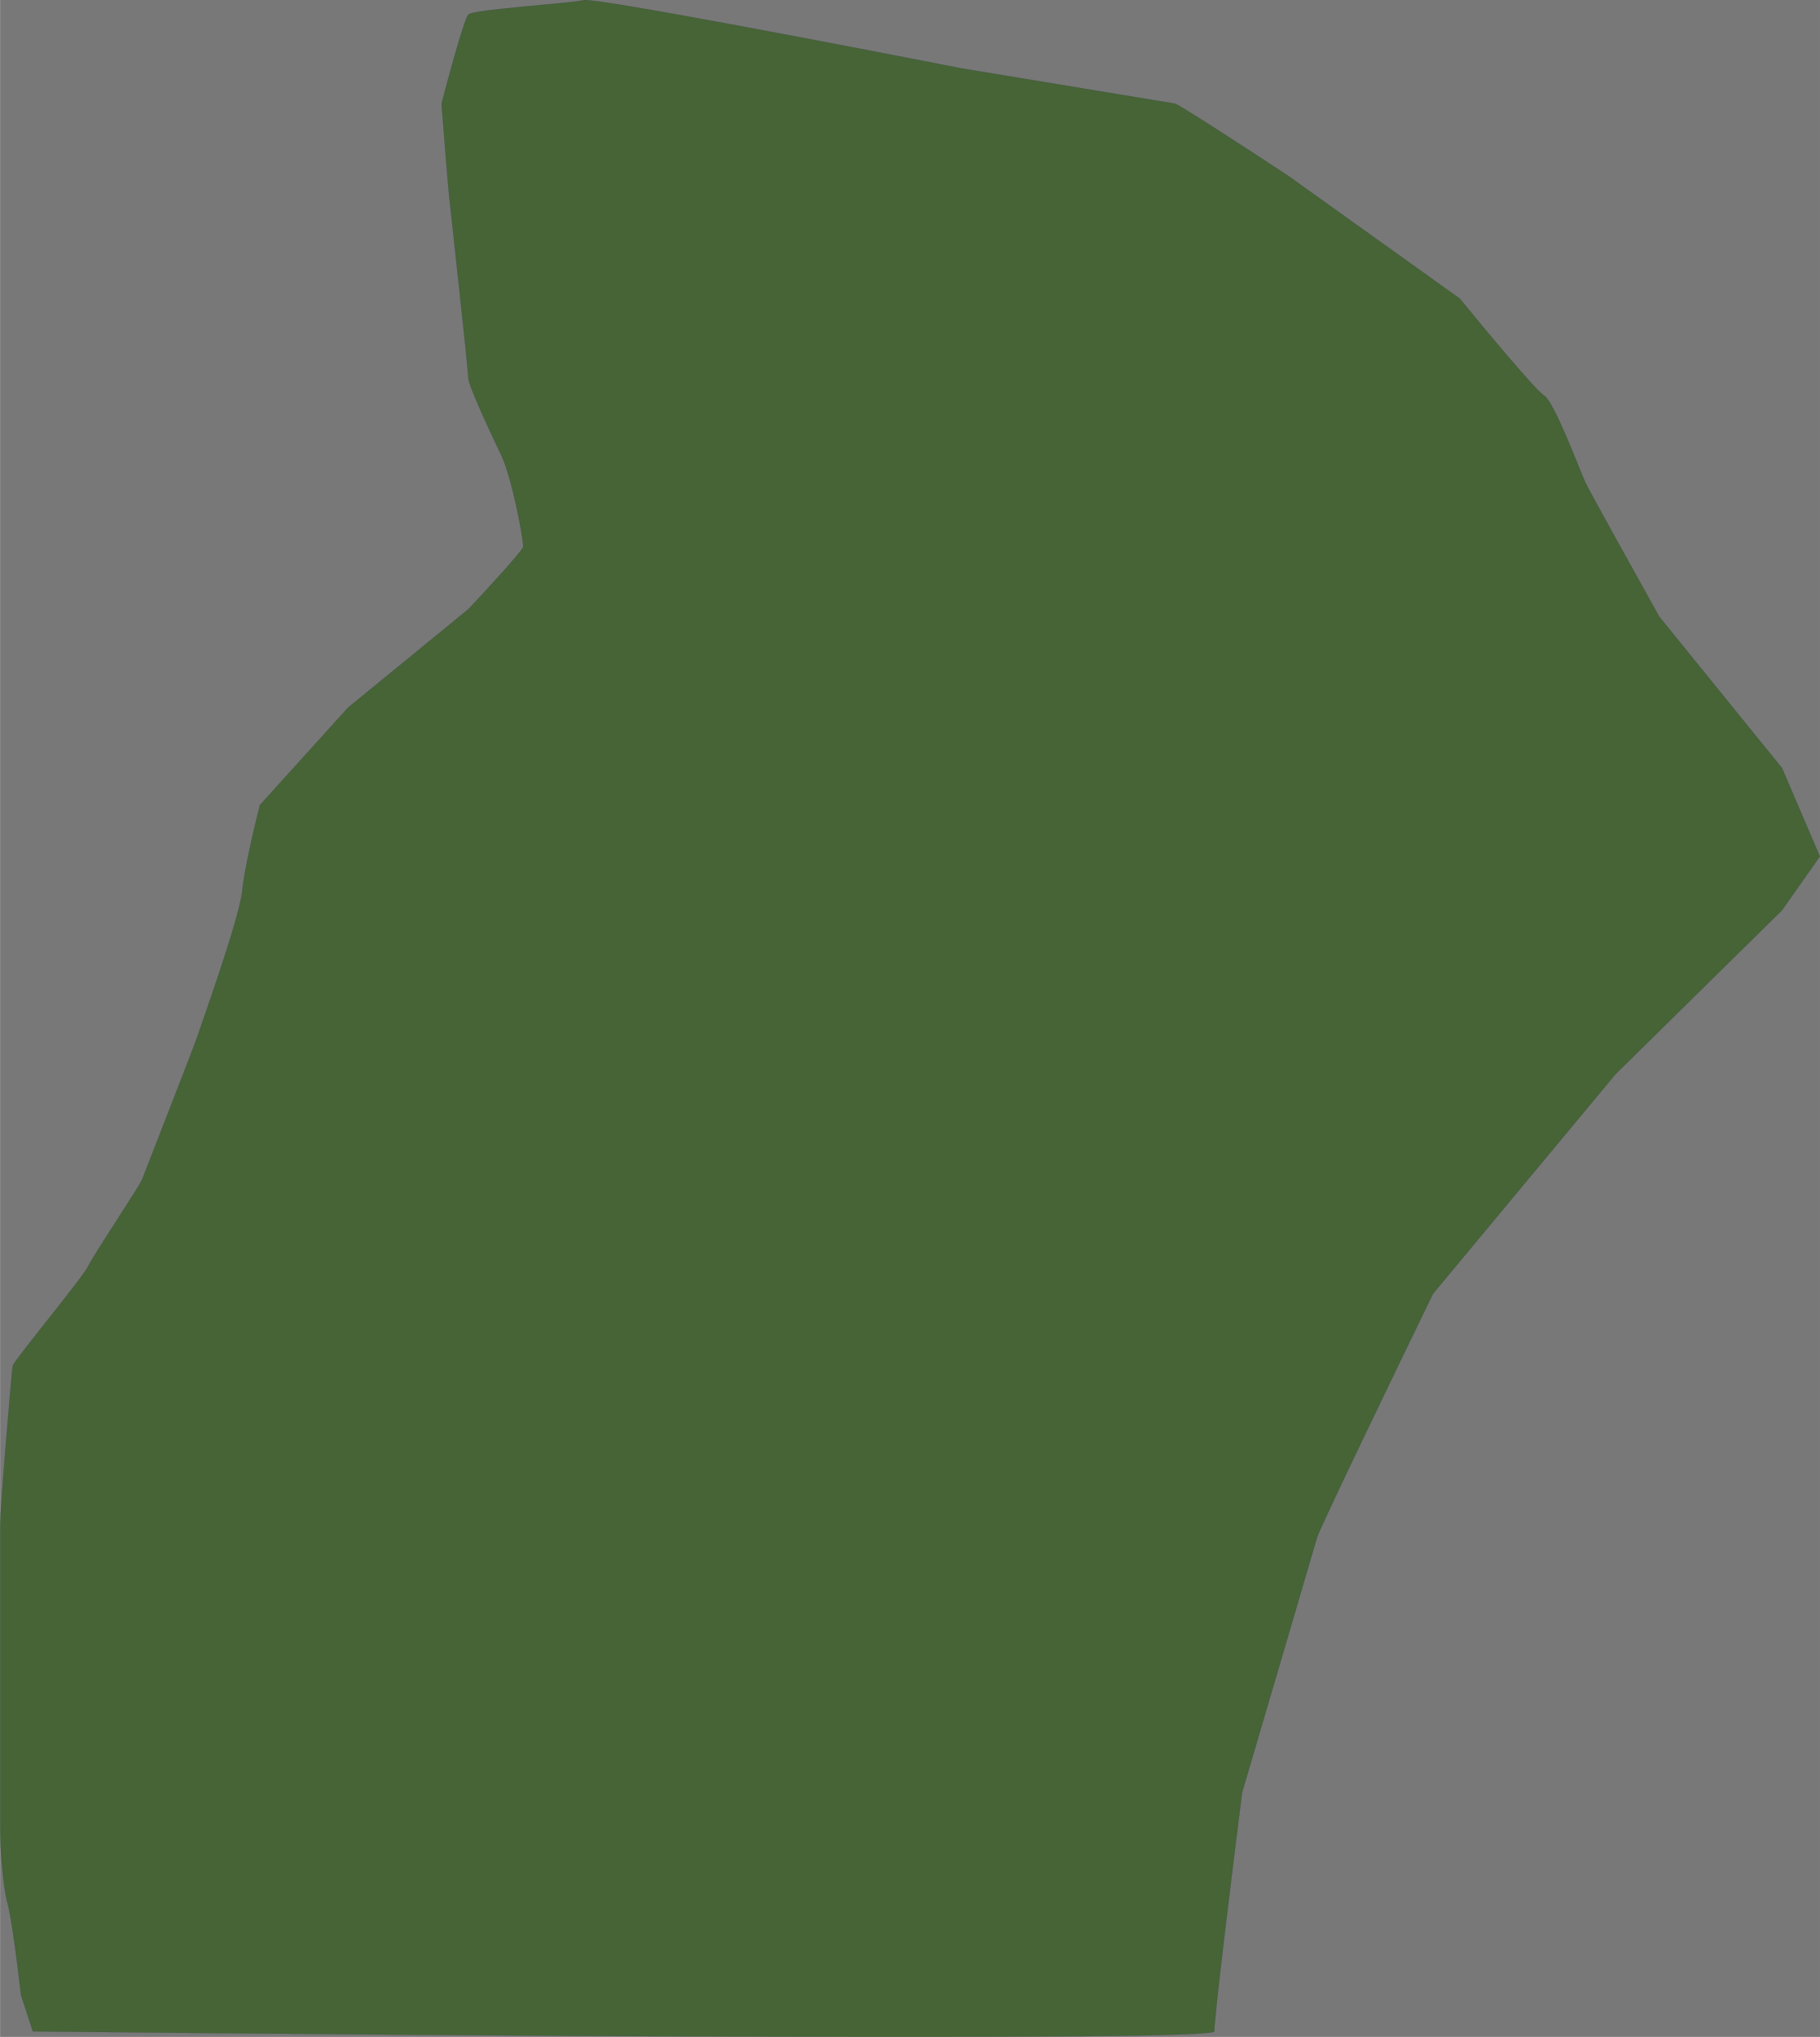
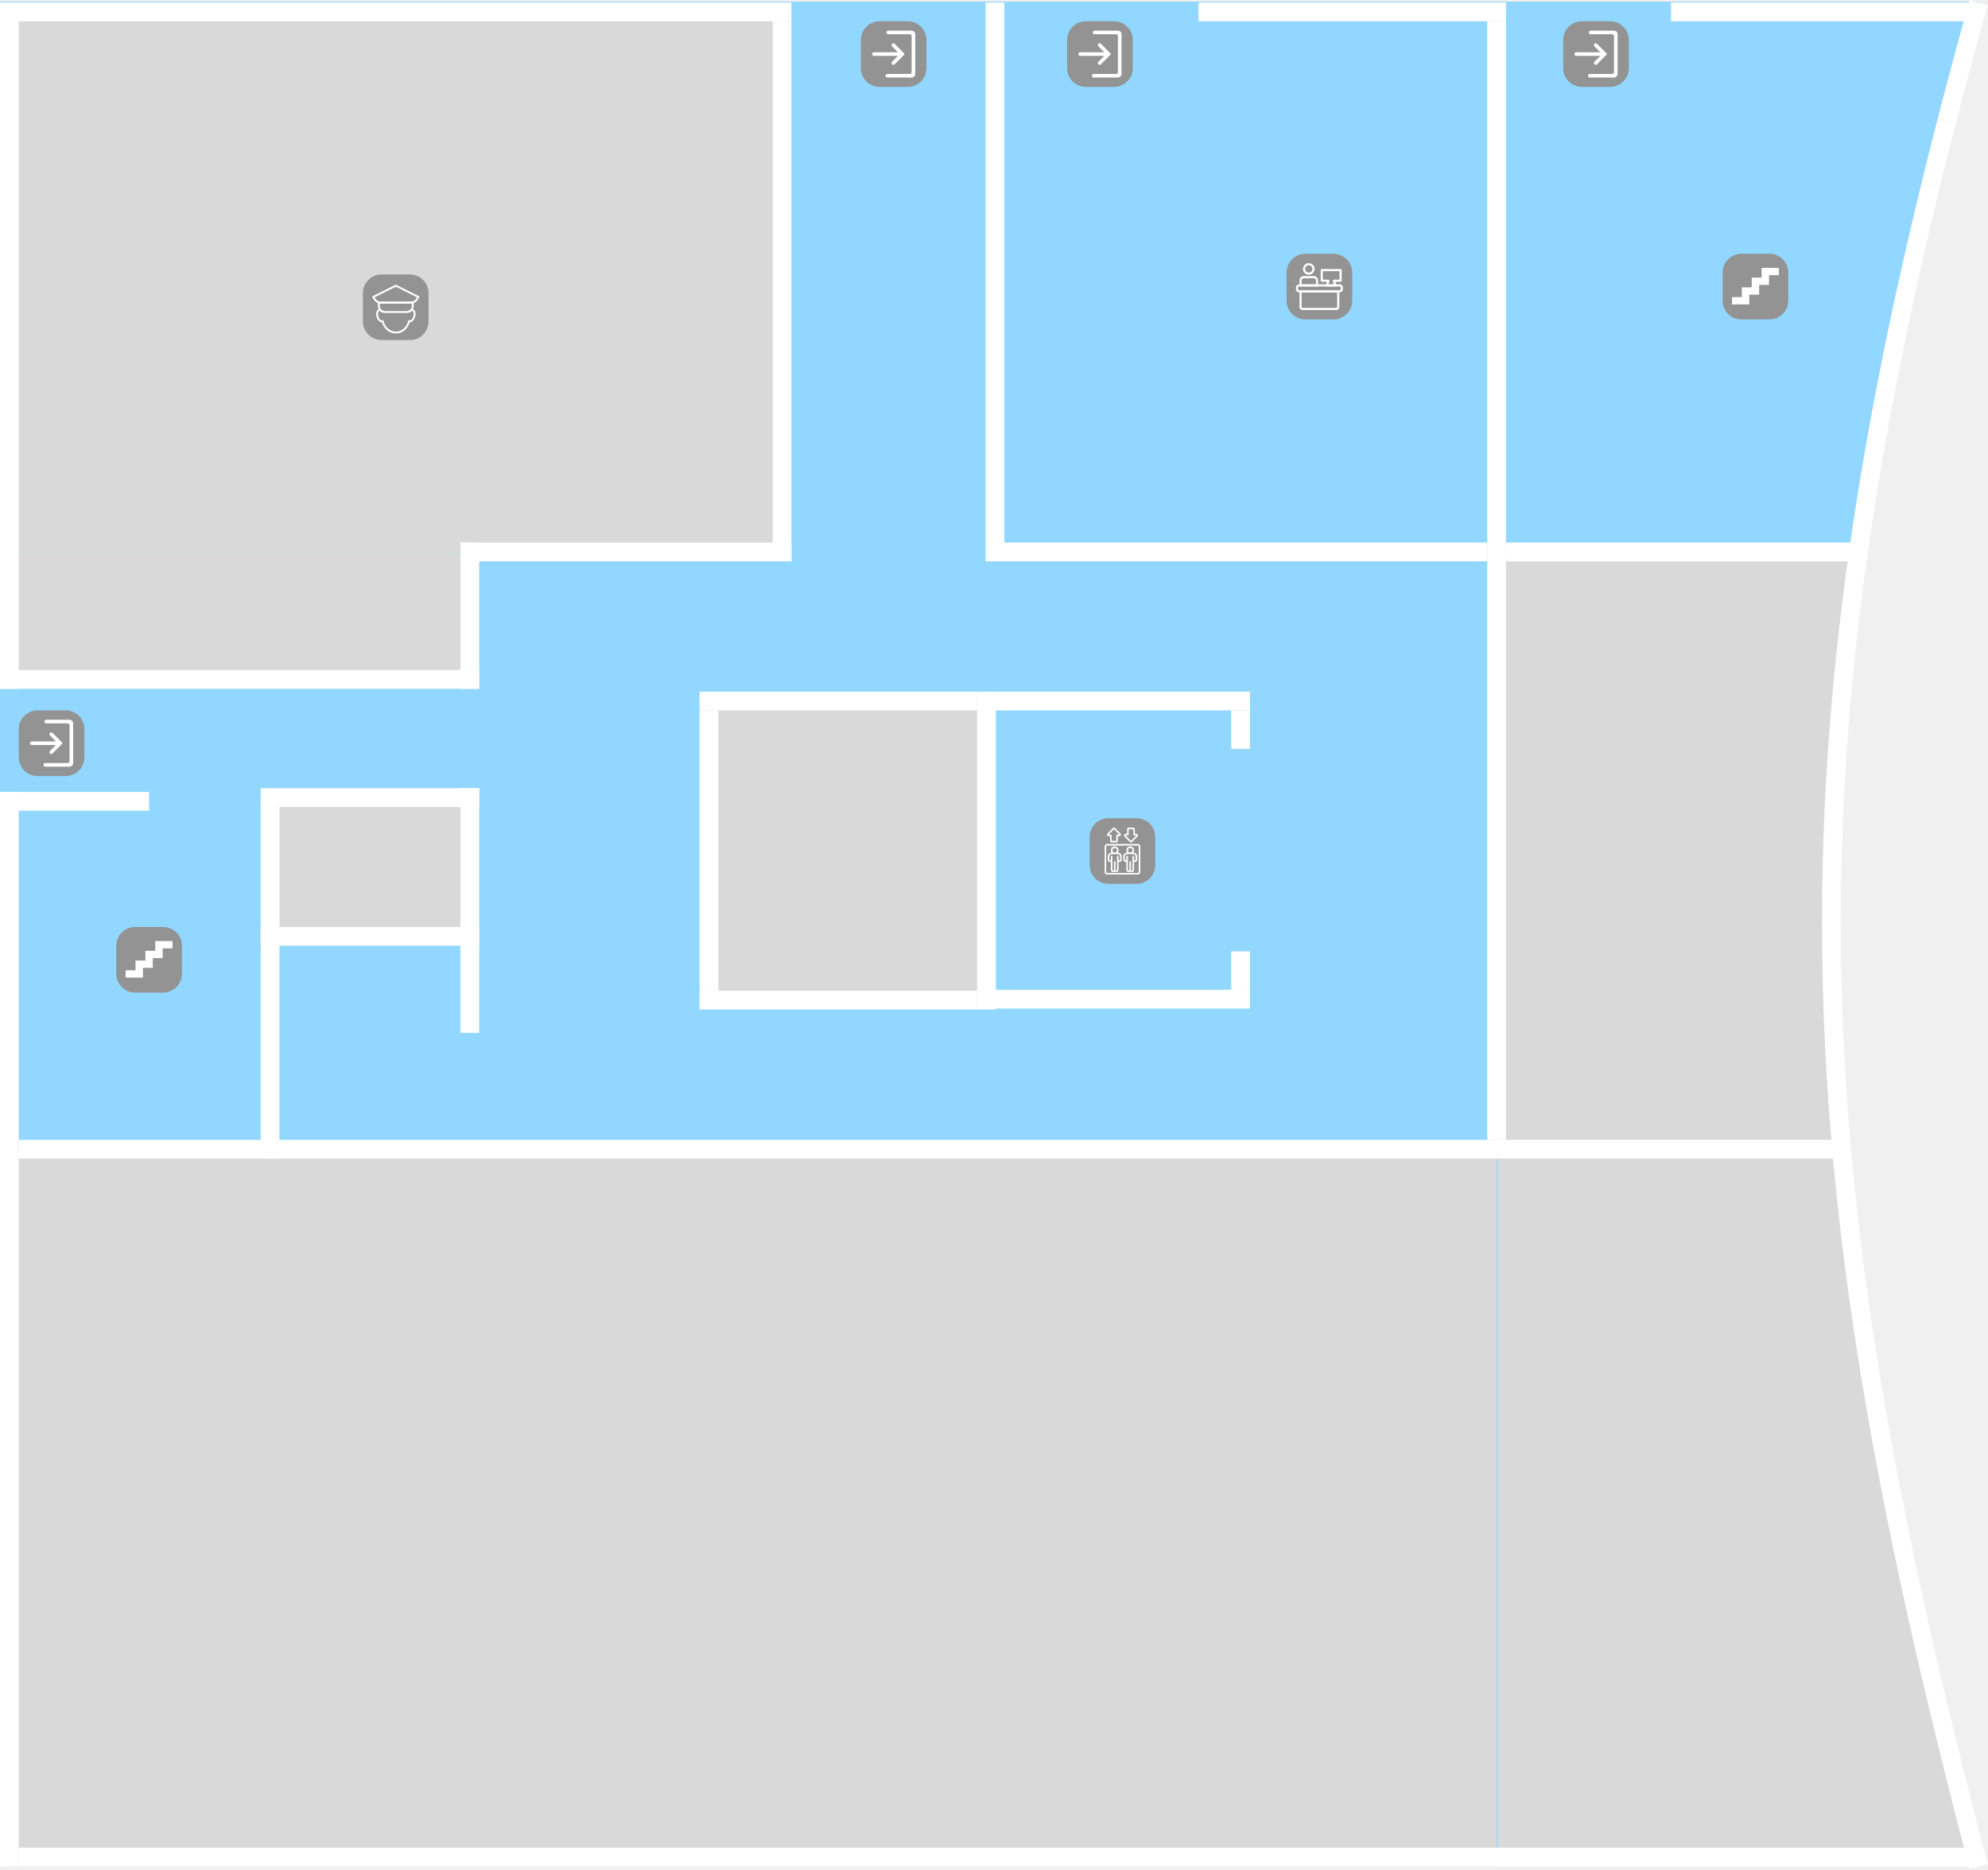
- <svg xmlns="http://www.w3.org/2000/svg" width="17122" height="19161" viewBox="0 0 17122 19161" fill="none">
-   <path d="M11424.5 19108C11430.9 19202.8 4016.83 19147.5 309 19108L198 18768C171.667 18535.9 109.5 18038.3 71.5 17905.5C24 17739.5 0.5 17336 0.5 17201.5V15508V14369C0.5 14187 111 12897.5 119 12850C127 12802.5 783.5 12011.5 831 11908.5C878.5 11805.5 1313.5 11157 1337.5 11093.5C1361.5 11030 1820 9859.53 1851.5 9764.53C1883 9669.53 2255 8633.03 2279 8380.03C2298.2 8177.63 2397.67 7757.7 2445 7573.03L3275.5 6655.03L4407 5729.53C4575.83 5550.2 4915.1 5182.03 4921.5 5144.03C4929.5 5096.53 4818.5 4495.53 4715.5 4281.53C4612.5 4067.53 4407 3625.03 4407 3561.53C4407 3498.03 4241 1987.53 4225 1837.03C4212.2 1716.63 4172.33 1211.87 4154 974.533C4222.5 710.867 4369 174.033 4407 136.033C4454.5 88.533 5364.5 33.033 5491 1.533C5592.2 -23.667 7901.17 418.367 9043 642.533C9697.17 750.533 11015 968.133 11053 974.533C11091 980.933 11780.8 1430.87 12121 1655.03L13735 2810.03C13967 3094.87 14450 3675.63 14526 3720.03C14621 3775.53 14866 4432.03 14913.5 4535.03C14951.5 4617.43 15393.7 5413.03 15610 5800.53L16765 7225.03L17121 8055.53L16765 8562.03L15198.5 10104.5L13481.5 12169.5C13128.2 12897.4 12415.2 14375.2 12390 14464C12364.8 14552.8 11909.8 16099 11685.5 16861C11595.8 17570.5 11418.1 19013.2 11424.5 19108Z" fill="#8DC86D" stroke="#4C648F" />
-   <rect x="1" width="17121" height="19160" fill="black" fill-opacity="0.5" />
+ <svg xmlns="http://www.w3.org/2000/svg" width="2120" height="1994" viewBox="0 0 2120 1994" fill="none">
+   <path d="M2109.4 1.687C2001.68 390.861 1951.72 696.248 1953.67 1000.16C1955.63 1304.07 2009.49 1606.47 2109.35 1989.69H0V1.687H2109.4Z" fill="#92D7FF" />
+   <path d="M1982.74 588.687C1962.23 731.516 1952.68 866.712 1953.55 1001.61C1955.51 1302.62 2009.37 1602.14 2109.23 1981.69H1597V588.687H1982.74Z" fill="#D9D9D9" />
+   <rect x="288" y="850.687" width="213" height="148" fill="#D9D9D9" />
+   <rect x="756" y="747.687" width="295" height="318" fill="#D9D9D9" />
+   <rect x="10" y="12.687" width="824" height="577" fill="#D9D9D9" />
+   <rect x="10" y="589.687" width="491" height="135" fill="#D9D9D9" />
+   <rect x="10" y="1225.69" width="1586" height="765" fill="#D9D9D9" />
+   <path d="M2110 2.687C1892.85 781.109 1908.65 1224.18 2109.95 1990.69" stroke="white" stroke-width="20" />
+   <rect y="2.687" width="844" height="20" fill="white" />
+   <rect x="1278" y="2.687" width="328" height="20" fill="white" />
+   <rect x="1782" y="2.687" width="328" height="20" fill="white" />
+   <rect x="1071" y="578.687" width="515" height="20" fill="white" />
+   <rect x="746" y="737.687" width="296" height="20" fill="white" />
+   <rect x="1061" y="737.687" width="272" height="20" fill="white" />
+   <rect x="746" y="1056.69" width="296" height="20" fill="white" />
+   <rect x="1061" y="1055.69" width="272" height="20" fill="white" />
+   <rect y="714.687" width="511" height="20" fill="white" />
+   <rect x="278" y="840.687" width="233" height="20" fill="white" />
+   <rect y="844.687" width="159" height="20" fill="white" />
+   <rect x="278" y="988.687" width="233" height="20" fill="white" />
+   <rect x="491" y="578.687" width="353" height="20" fill="white" />
+   <rect x="1606" y="578.687" width="376" height="20" fill="white" />
+   <rect x="20" y="1215.69" width="1942" height="20" fill="white" />
+   <rect x="20" y="1970.69" width="2089" height="20" fill="white" />
+   <rect x="1606" y="22.687" width="576" height="20" transform="rotate(90 1606 22.687)" fill="white" />
+   <rect x="1606" y="598.687" width="617" height="20" transform="rotate(90 1606 598.687)" fill="white" />
+   <rect x="844" y="22.687" width="576" height="20" transform="rotate(90 844 22.687)" fill="white" />
+   <rect x="511" y="840.687" width="261" height="20" transform="rotate(90 511 840.687)" fill="white" />
+   <rect x="298" y="850.687" width="385" height="20" transform="rotate(90 298 850.687)" fill="white" />
+   <rect x="511" y="578.687" width="156" height="20" transform="rotate(90 511 578.687)" fill="white" />
+   <rect x="1071" y="2.687" width="596" height="20" transform="rotate(90 1071 2.68701)" fill="white" />
+   <rect x="1333" y="757.687" width="41" height="20" transform="rotate(90 1333 757.687)" fill="white" />
+   <rect x="1333" y="1014.69" width="41" height="20" transform="rotate(90 1333 1014.69)" fill="white" />
+   <rect x="1062" y="737.687" width="339" height="20" transform="rotate(90 1062 737.687)" fill="white" />
+   <rect x="766" y="757.687" width="299" height="20" transform="rotate(90 766 757.687)" fill="white" />
+   <rect x="20" y="844.687" width="1146" height="20" transform="rotate(90 20 844.687)" fill="white" />
+   <rect x="20" y="4.687" width="730" height="20" transform="rotate(90 20 4.68701)" fill="white" />
+   <rect x="1667" y="22.687" width="70" height="70" rx="20" fill="#939393" />
+   <path d="M1700.29 65.914C1699.94 66.277 1699.75 66.762 1699.75 67.267C1699.76 67.771 1699.96 68.253 1700.31 68.61C1700.67 68.966 1701.15 69.168 1701.65 69.173C1702.15 69.177 1702.64 68.984 1703 68.633L1713.22 58.337C1713.31 58.248 1713.38 58.142 1713.43 58.025C1713.48 57.908 1713.51 57.783 1713.51 57.656C1713.51 57.53 1713.48 57.404 1713.43 57.288C1713.38 57.171 1713.31 57.065 1713.22 56.975L1703 46.683C1702.64 46.333 1702.15 46.139 1701.65 46.143C1701.15 46.148 1700.67 46.35 1700.31 46.707C1699.96 47.063 1699.76 47.545 1699.75 48.05C1699.75 48.554 1699.94 49.04 1700.29 49.402L1706.6 55.764H1680.92C1680.41 55.764 1679.92 55.967 1679.56 56.327C1679.2 56.688 1679 57.177 1679 57.687C1679 58.197 1679.2 58.686 1679.56 59.047C1679.92 59.407 1680.41 59.61 1680.92 59.61H1706.6L1700.29 65.914ZM1721.17 32.687H1696.25C1695.74 32.687 1695.25 32.89 1694.89 33.25C1694.54 33.611 1694.33 34.1 1694.33 34.61C1694.33 35.12 1694.54 35.609 1694.89 35.97C1695.25 36.331 1695.74 36.533 1696.25 36.533H1719.25C1719.76 36.533 1720.25 36.736 1720.61 37.096C1720.96 37.457 1721.17 37.946 1721.17 38.456V76.918C1721.17 77.428 1720.96 77.917 1720.61 78.278C1720.25 78.638 1719.76 78.841 1719.25 78.841H1695.29C1694.78 78.841 1694.3 79.043 1693.94 79.404C1693.58 79.765 1693.38 80.254 1693.38 80.764C1693.38 81.274 1693.58 81.763 1693.94 82.124C1694.3 82.484 1694.78 82.687 1695.29 82.687H1721.17C1722.18 82.687 1723.16 82.282 1723.88 81.561C1724.6 80.839 1725 79.861 1725 78.841V36.533C1725 35.513 1724.6 34.535 1723.88 33.813C1723.16 33.092 1722.18 32.687 1721.17 32.687Z" fill="white" />
+   <rect x="1162" y="872.687" width="70" height="70" rx="20" fill="#939393" />
+   <path d="M1178 902.687V930.187C1178 931.568 1179.11 932.687 1180.48 932.687H1213.52C1214.89 932.687 1216 931.568 1216 930.187V902.687C1216 901.306 1214.89 900.187 1213.52 900.187H1180.48C1179.11 900.187 1178 901.306 1178 902.687ZM1214.35 902.687V930.187C1214.35 930.647 1213.98 931.02 1213.52 931.02H1180.48C1180.02 931.02 1179.65 930.647 1179.65 930.187V902.687C1179.65 902.227 1180.02 901.854 1180.48 901.854H1213.52C1213.98 901.854 1214.35 902.227 1214.35 902.687Z" fill="white" />
+   <path d="M1189.08 883.175C1188.44 882.524 1187.39 882.524 1186.75 883.175L1180.96 889.008C1180.49 889.485 1180.35 890.201 1180.61 890.824C1180.86 891.446 1181.46 891.853 1182.13 891.853H1183.78V896.853C1183.78 897.774 1184.52 898.52 1185.43 898.52H1190.39C1191.3 898.52 1192.04 897.774 1192.04 896.853V891.853H1193.7C1194.36 891.853 1194.97 891.447 1195.22 890.824C1195.48 890.202 1195.34 889.485 1194.86 889.008L1189.08 883.175ZM1193.7 890.187H1191.22C1190.76 890.187 1190.39 890.56 1190.39 891.02V896.853H1185.43V891.02C1185.43 890.56 1185.06 890.187 1184.61 890.187H1182.13L1187.91 884.353L1193.7 890.187H1193.7Z" fill="white" />
+   <path d="M1208.57 882.687H1203.61C1202.7 882.687 1201.96 883.433 1201.96 884.354V889.354H1200.3C1199.64 889.354 1199.03 889.76 1198.78 890.383C1198.52 891.005 1198.66 891.722 1199.14 892.199L1204.92 898.032C1205.56 898.683 1206.61 898.683 1207.26 898.032L1213.04 892.199C1213.51 891.722 1213.65 891.005 1213.4 890.383C1213.14 889.76 1212.54 889.354 1211.87 889.354H1210.22V884.354C1210.22 883.433 1209.48 882.687 1208.57 882.687ZM1211.87 891.02L1206.09 896.854L1200.3 891.02H1202.78C1203.24 891.02 1203.61 890.647 1203.61 890.187V884.354H1208.57V890.187C1208.57 890.647 1208.94 891.02 1209.39 891.02H1211.87Z" fill="white" />
+   <path d="M1183.78 919.354C1184.06 919.351 1184.34 919.299 1184.61 919.2V927.687C1184.62 929.065 1185.72 930.18 1187.09 930.187C1187.7 930.184 1188.29 929.952 1188.74 929.535C1189.19 929.955 1189.78 930.188 1190.39 930.187C1191.76 930.187 1192.87 929.068 1192.87 927.687V919.2C1193.13 919.299 1193.41 919.351 1193.7 919.354C1195.06 919.354 1196.17 918.234 1196.17 916.854V913.52C1196.18 912.415 1195.74 911.354 1194.97 910.573C1194.19 909.791 1193.14 909.353 1192.04 909.354H1192.02C1192.57 908.637 1192.87 907.758 1192.87 906.854C1192.87 904.552 1191.02 902.687 1188.74 902.687C1186.46 902.687 1184.61 904.552 1184.61 906.854C1184.61 907.758 1184.91 908.637 1185.46 909.354H1185.43C1183.15 909.356 1181.31 911.22 1181.3 913.52V916.854C1181.3 918.234 1182.41 919.354 1183.78 919.354ZM1186.26 906.854C1186.26 905.473 1187.37 904.354 1188.74 904.354C1190.11 904.354 1191.22 905.473 1191.22 906.854C1191.22 908.234 1190.11 909.354 1188.74 909.354C1187.37 909.354 1186.26 908.234 1186.26 906.854ZM1182.96 913.52C1182.96 912.14 1184.07 911.02 1185.43 911.02H1192.04C1192.7 911.019 1193.33 911.282 1193.8 911.751C1194.26 912.22 1194.52 912.857 1194.52 913.52V916.854C1194.52 917.314 1194.15 917.687 1193.7 917.687C1193.24 917.687 1192.87 917.314 1192.87 916.854V913.52C1192.87 913.06 1192.5 912.687 1192.04 912.687C1191.59 912.687 1191.22 913.06 1191.22 913.52V927.687C1191.22 928.147 1190.85 928.52 1190.39 928.52C1190.17 928.521 1189.96 928.429 1189.8 928.265C1189.65 928.113 1189.56 927.904 1189.57 927.687V919.354C1189.57 918.893 1189.2 918.52 1188.74 918.52C1188.28 918.52 1187.91 918.893 1187.91 919.354V927.687C1187.91 928.147 1187.54 928.52 1187.09 928.52C1186.86 928.521 1186.65 928.429 1186.5 928.265C1186.34 928.113 1186.26 927.904 1186.26 927.687V913.52C1186.26 913.06 1185.89 912.687 1185.43 912.687C1184.98 912.687 1184.61 913.06 1184.61 913.52V916.854C1184.61 917.314 1184.24 917.687 1183.78 917.687C1183.33 917.687 1182.96 917.314 1182.96 916.854V913.52Z" fill="white" />
+   <path d="M1200.3 919.354C1200.59 919.351 1200.87 919.299 1201.13 919.2V927.687C1201.14 929.065 1202.24 930.18 1203.61 930.187C1204.22 930.184 1204.81 929.952 1205.26 929.535C1205.71 929.955 1206.3 930.188 1206.91 930.187C1208.28 930.187 1209.39 929.068 1209.39 927.687V919.2C1209.66 919.299 1209.94 919.351 1210.22 919.354C1211.59 919.354 1212.7 918.234 1212.7 916.854V913.52C1212.7 912.415 1212.26 911.354 1211.49 910.573C1210.71 909.791 1209.66 909.353 1208.57 909.354H1208.54C1209.09 908.637 1209.39 907.758 1209.39 906.854C1209.39 904.552 1207.54 902.687 1205.26 902.687C1202.98 902.687 1201.13 904.552 1201.13 906.854C1201.13 907.758 1201.43 908.637 1201.98 909.354H1201.96C1199.68 909.356 1197.83 911.22 1197.83 913.52V916.854C1197.83 918.234 1198.94 919.354 1200.3 919.354ZM1202.78 906.854C1202.78 905.473 1203.89 904.354 1205.26 904.354C1206.63 904.354 1207.74 905.473 1207.74 906.854C1207.74 908.234 1206.63 909.354 1205.26 909.354C1203.89 909.354 1202.78 908.234 1202.78 906.854ZM1199.48 913.52C1199.48 912.14 1200.59 911.02 1201.96 911.02H1208.57C1209.22 911.019 1209.85 911.282 1210.32 911.751C1210.78 912.22 1211.04 912.857 1211.04 913.52V916.854C1211.04 917.314 1210.67 917.687 1210.22 917.687C1209.76 917.687 1209.39 917.314 1209.39 916.854V913.52C1209.39 913.06 1209.02 912.687 1208.57 912.687C1208.11 912.687 1207.74 913.06 1207.74 913.52V927.687C1207.74 928.147 1207.37 928.52 1206.91 928.52C1206.69 928.521 1206.48 928.429 1206.32 928.265C1206.17 928.113 1206.08 927.904 1206.09 927.687V919.354C1206.09 918.893 1205.72 918.52 1205.26 918.52C1204.8 918.52 1204.43 918.893 1204.43 919.354V927.687C1204.43 928.147 1204.07 928.52 1203.61 928.52C1203.39 928.521 1203.17 928.429 1203.02 928.265C1202.87 928.113 1202.78 927.904 1202.78 927.687V913.52C1202.78 913.06 1202.41 912.687 1201.96 912.687C1201.5 912.687 1201.13 913.06 1201.13 913.52V916.854C1201.13 917.314 1200.76 917.687 1200.3 917.687C1199.85 917.687 1199.48 917.314 1199.48 916.854V913.52Z" fill="white" />
+   <rect x="1372" y="270.687" width="70" height="70" rx="20" fill="#939393" />
+   <path d="M1428.59 311.847H1385.41C1384.51 311.846 1383.64 311.487 1383 310.848C1382.36 310.208 1382 309.342 1382 308.438V306.704C1382 305.8 1382.36 304.933 1383 304.294C1383.64 303.655 1384.51 303.295 1385.41 303.294H1428.59C1429.49 303.295 1430.36 303.655 1431 304.294C1431.64 304.933 1432 305.8 1432 306.704V308.438C1432 309.342 1431.64 310.208 1431 310.848C1430.36 311.487 1429.49 311.846 1428.59 311.847ZM1385.41 305.567C1385.11 305.567 1384.82 305.687 1384.61 305.9C1384.39 306.113 1384.27 306.402 1384.27 306.704V308.438C1384.27 308.739 1384.39 309.028 1384.61 309.241C1384.82 309.454 1385.11 309.574 1385.41 309.574H1428.59C1428.89 309.574 1429.18 309.454 1429.39 309.241C1429.61 309.028 1429.73 308.739 1429.73 308.438V306.704C1429.73 306.402 1429.61 306.113 1429.39 305.9C1429.18 305.687 1428.89 305.567 1428.59 305.567H1385.41Z" fill="white" />
+   <path d="M1424.82 330.687H1389.18C1388.27 330.686 1387.41 330.327 1386.77 329.687C1386.13 329.048 1385.77 328.182 1385.77 327.278V310.711C1385.77 310.562 1385.8 310.414 1385.85 310.276C1385.91 310.138 1385.99 310.013 1386.1 309.907C1386.21 309.802 1386.33 309.718 1386.47 309.661C1386.61 309.604 1386.75 309.574 1386.9 309.574H1427.1C1427.25 309.574 1427.39 309.604 1427.53 309.661C1427.67 309.718 1427.79 309.802 1427.9 309.907C1428.01 310.013 1428.09 310.138 1428.15 310.276C1428.2 310.414 1428.23 310.562 1428.23 310.711V327.278C1428.23 328.182 1427.87 329.048 1427.23 329.687C1426.59 330.327 1425.73 330.686 1424.82 330.687ZM1388.04 311.847V327.278C1388.04 327.579 1388.16 327.868 1388.37 328.081C1388.59 328.294 1388.88 328.414 1389.18 328.414H1424.82C1425.12 328.414 1425.41 328.294 1425.63 328.081C1425.84 327.868 1425.96 327.579 1425.96 327.278V311.847H1388.04Z" fill="white" />
+   <path d="M1424.12 305.567H1415C1414.82 305.567 1414.64 305.524 1414.48 305.442C1414.32 305.36 1414.18 305.24 1414.08 305.094C1413.97 304.947 1413.9 304.777 1413.88 304.599C1413.85 304.421 1413.87 304.238 1413.92 304.067L1415.11 300.543H1409.51C1409.36 300.544 1409.22 300.514 1409.08 300.457C1408.94 300.4 1408.81 300.316 1408.71 300.211C1408.6 300.105 1408.52 299.98 1408.46 299.842C1408.41 299.704 1408.38 299.556 1408.38 299.407V288.103C1408.38 287.954 1408.41 287.806 1408.46 287.668C1408.52 287.531 1408.6 287.405 1408.71 287.3C1408.81 287.194 1408.94 287.111 1409.08 287.053C1409.22 286.996 1409.36 286.967 1409.51 286.967H1429.61C1429.76 286.967 1429.9 286.996 1430.04 287.053C1430.18 287.111 1430.31 287.194 1430.41 287.3C1430.52 287.405 1430.6 287.531 1430.66 287.668C1430.71 287.806 1430.74 287.954 1430.74 288.103V299.407C1430.74 299.556 1430.71 299.704 1430.66 299.842C1430.6 299.98 1430.52 300.105 1430.41 300.211C1430.31 300.316 1430.18 300.4 1430.04 300.457C1429.9 300.514 1429.76 300.544 1429.61 300.543H1424.01L1425.2 304.067C1425.25 304.238 1425.27 304.421 1425.24 304.599C1425.22 304.777 1425.15 304.947 1425.04 305.094C1424.94 305.24 1424.8 305.36 1424.64 305.442C1424.48 305.524 1424.3 305.567 1424.12 305.567ZM1416.58 303.294H1422.54L1421.35 299.771C1421.29 299.6 1421.27 299.417 1421.3 299.239C1421.33 299.061 1421.39 298.891 1421.5 298.744C1421.61 298.598 1421.74 298.478 1421.9 298.396C1422.06 298.314 1422.24 298.271 1422.42 298.271H1428.47V289.24H1410.65V298.271H1416.7C1416.88 298.271 1417.05 298.314 1417.21 298.396C1417.38 298.478 1417.51 298.598 1417.62 298.744C1417.72 298.891 1417.79 299.06 1417.82 299.239C1417.85 299.417 1417.83 299.6 1417.77 299.771L1416.58 303.294Z" fill="white" />
+   <path d="M1395.7 293.008C1394.48 293.008 1393.29 292.647 1392.27 291.97C1391.26 291.293 1390.47 290.331 1390 289.205C1389.54 288.08 1389.42 286.841 1389.65 285.646C1389.89 284.451 1390.48 283.353 1391.34 282.492C1392.2 281.63 1393.3 281.043 1394.49 280.805C1395.69 280.568 1396.93 280.69 1398.05 281.156C1399.18 281.622 1400.14 282.412 1400.82 283.425C1401.5 284.438 1401.86 285.629 1401.86 286.847C1401.85 288.48 1401.21 290.046 1400.05 291.201C1398.9 292.356 1397.33 293.006 1395.7 293.008ZM1395.7 282.96C1394.93 282.96 1394.18 283.188 1393.54 283.615C1392.9 284.042 1392.4 284.649 1392.1 285.36C1391.81 286.07 1391.73 286.852 1391.88 287.606C1392.03 288.36 1392.4 289.053 1392.95 289.596C1393.49 290.14 1394.18 290.51 1394.94 290.66C1395.69 290.81 1396.47 290.733 1397.18 290.439C1397.89 290.145 1398.5 289.646 1398.93 289.007C1399.36 288.368 1399.58 287.616 1399.58 286.847C1399.58 285.816 1399.17 284.828 1398.44 284.1C1397.72 283.371 1396.73 282.961 1395.7 282.96Z" fill="white" />
+   <path d="M1404.49 305.567H1386.9C1386.75 305.567 1386.61 305.537 1386.47 305.48C1386.33 305.423 1386.21 305.339 1386.1 305.234C1385.99 305.128 1385.91 305.003 1385.85 304.865C1385.8 304.727 1385.77 304.579 1385.77 304.43V299.047C1385.77 297.842 1386.25 296.687 1387.1 295.835C1387.95 294.983 1389.11 294.503 1390.31 294.502H1401.08C1402.28 294.503 1403.44 294.983 1404.29 295.835C1405.14 296.687 1405.62 297.842 1405.62 299.047V304.43C1405.62 304.579 1405.59 304.727 1405.54 304.865C1405.48 305.003 1405.4 305.128 1405.29 305.234C1405.19 305.339 1405.06 305.423 1404.92 305.48C1404.78 305.537 1404.64 305.567 1404.49 305.567ZM1388.04 303.294H1403.35V299.047C1403.35 298.445 1403.11 297.867 1402.68 297.441C1402.26 297.015 1401.68 296.775 1401.08 296.775H1390.31C1389.71 296.775 1389.13 297.015 1388.71 297.441C1388.28 297.867 1388.04 298.445 1388.04 299.047V303.294Z" fill="white" />
+   <rect x="1138" y="22.687" width="70" height="70" rx="20" fill="#939393" />
+   <path d="M1171.29 65.914C1170.94 66.277 1170.75 66.762 1170.75 67.267C1170.76 67.771 1170.96 68.253 1171.31 68.61C1171.67 68.966 1172.15 69.168 1172.65 69.173C1173.15 69.177 1173.64 68.984 1174 68.633L1184.22 58.337C1184.31 58.248 1184.38 58.142 1184.43 58.025C1184.48 57.908 1184.51 57.783 1184.51 57.656C1184.51 57.53 1184.48 57.404 1184.43 57.288C1184.38 57.171 1184.31 57.065 1184.22 56.975L1174 46.683C1173.64 46.333 1173.15 46.139 1172.65 46.143C1172.15 46.148 1171.67 46.35 1171.31 46.707C1170.96 47.063 1170.76 47.545 1170.75 48.05C1170.75 48.554 1170.94 49.04 1171.29 49.402L1177.6 55.764H1151.92C1151.41 55.764 1150.92 55.967 1150.56 56.327C1150.2 56.688 1150 57.177 1150 57.687C1150 58.197 1150.2 58.686 1150.56 59.047C1150.92 59.407 1151.41 59.61 1151.92 59.61H1177.6L1171.29 65.914ZM1192.17 32.687H1167.25C1166.74 32.687 1166.25 32.89 1165.89 33.25C1165.54 33.611 1165.33 34.1 1165.33 34.61C1165.33 35.12 1165.54 35.609 1165.89 35.97C1166.25 36.331 1166.74 36.533 1167.25 36.533H1190.25C1190.76 36.533 1191.25 36.736 1191.61 37.096C1191.96 37.457 1192.17 37.946 1192.17 38.456V76.918C1192.17 77.428 1191.96 77.917 1191.61 78.278C1191.25 78.638 1190.76 78.841 1190.25 78.841H1166.29C1165.78 78.841 1165.3 79.043 1164.94 79.404C1164.58 79.765 1164.38 80.254 1164.38 80.764C1164.38 81.274 1164.58 81.763 1164.94 82.124C1165.3 82.484 1165.78 82.687 1166.29 82.687H1192.17C1193.18 82.687 1194.16 82.282 1194.88 81.561C1195.6 80.839 1196 79.861 1196 78.841V36.533C1196 35.513 1195.6 34.535 1194.88 33.813C1194.16 33.092 1193.18 32.687 1192.17 32.687Z" fill="white" />
+   <rect x="918" y="22.687" width="70" height="70" rx="20" fill="#939393" />
+   <path d="M951.29 65.914C950.941 66.277 950.748 66.762 950.752 67.267C950.757 67.771 950.958 68.253 951.314 68.61C951.669 68.966 952.15 69.168 952.652 69.173C953.155 69.177 953.639 68.984 954 68.633L964.224 58.337C964.313 58.248 964.384 58.142 964.432 58.025C964.481 57.908 964.506 57.783 964.506 57.656C964.506 57.53 964.481 57.404 964.432 57.288C964.384 57.171 964.313 57.065 964.224 56.975L954 46.683C953.639 46.333 953.155 46.139 952.652 46.143C952.15 46.148 951.669 46.35 951.314 46.707C950.958 47.063 950.757 47.545 950.752 48.05C950.748 48.554 950.941 49.04 951.29 49.402L957.6 55.764H931.917C931.408 55.764 930.921 55.967 930.561 56.327C930.202 56.688 930 57.177 930 57.687C930 58.197 930.202 58.686 930.561 59.047C930.921 59.407 931.408 59.61 931.917 59.61H957.6L951.29 65.914ZM972.167 32.687H947.25C946.742 32.687 946.254 32.89 945.895 33.25C945.535 33.611 945.333 34.1 945.333 34.61C945.333 35.12 945.535 35.609 945.895 35.97C946.254 36.331 946.742 36.533 947.25 36.533H970.25C970.758 36.533 971.246 36.736 971.605 37.096C971.965 37.457 972.167 37.946 972.167 38.456V76.918C972.167 77.428 971.965 77.917 971.605 78.278C971.246 78.638 970.758 78.841 970.25 78.841H946.292C945.783 78.841 945.296 79.043 944.936 79.404C944.577 79.765 944.375 80.254 944.375 80.764C944.375 81.274 944.577 81.763 944.936 82.124C945.296 82.484 945.783 82.687 946.292 82.687H972.167C973.183 82.687 974.158 82.282 974.877 81.561C975.596 80.839 976 79.861 976 78.841V36.533C976 35.513 975.596 34.535 974.877 33.813C974.158 33.092 973.183 32.687 972.167 32.687Z" fill="white" />
+   <rect x="20" y="757.687" width="70" height="70" rx="20" fill="#939393" />
+   <path d="M53.29 800.914C52.941 801.277 52.748 801.762 52.752 802.267C52.757 802.771 52.958 803.253 53.314 803.61C53.669 803.966 54.15 804.169 54.652 804.173C55.155 804.177 55.639 803.983 56.001 803.633L66.224 793.337C66.313 793.248 66.384 793.142 66.432 793.025C66.481 792.908 66.505 792.783 66.505 792.656C66.505 792.53 66.481 792.405 66.432 792.288C66.384 792.171 66.313 792.065 66.224 791.975L56.001 781.683C55.639 781.333 55.155 781.139 54.652 781.143C54.15 781.148 53.669 781.35 53.314 781.707C52.958 782.063 52.757 782.545 52.752 783.05C52.748 783.554 52.941 784.04 53.29 784.402L59.6 790.764H33.917C33.408 790.764 32.921 790.967 32.561 791.327C32.202 791.688 32 792.177 32 792.687C32 793.197 32.202 793.686 32.561 794.047C32.921 794.407 33.408 794.61 33.917 794.61H59.6L53.29 800.914ZM74.167 767.687H49.25C48.742 767.687 48.254 767.89 47.895 768.25C47.535 768.611 47.333 769.1 47.333 769.61C47.333 770.12 47.535 770.609 47.895 770.97C48.254 771.331 48.742 771.533 49.25 771.533H72.25C72.758 771.533 73.246 771.736 73.605 772.096C73.965 772.457 74.167 772.946 74.167 773.456V811.918C74.167 812.428 73.965 812.917 73.605 813.278C73.246 813.638 72.758 813.841 72.25 813.841H48.292C47.783 813.841 47.296 814.043 46.936 814.404C46.577 814.765 46.375 815.254 46.375 815.764C46.375 816.274 46.577 816.763 46.936 817.124C47.296 817.484 47.783 817.687 48.292 817.687H74.167C75.183 817.687 76.158 817.282 76.877 816.56C77.596 815.839 78 814.861 78 813.841V771.533C78 770.513 77.596 769.535 76.877 768.814C76.158 768.092 75.183 767.687 74.167 767.687Z" fill="white" />
+   <rect x="387" y="292.687" width="70" height="70" rx="20" fill="#939393" />
+   <path d="M438.361 322.759H405.831C403.422 322.759 401.213 321.554 399.807 319.546L398 316.735L422.096 304.687L446.192 316.735L444.385 319.546C442.979 321.554 440.771 322.759 438.361 322.759Z" stroke="white" stroke-width="2" stroke-miterlimit="10" stroke-linecap="round" stroke-linejoin="round" />
+   <path d="M407.638 332.398C406.434 330.992 405.229 330.39 404.024 330.792C402.217 331.595 401.614 334.808 402.618 338.02C403.622 341.233 406.032 343.442 407.839 342.639C407.839 342.639 408.04 342.639 408.04 342.438C409.646 349.466 415.269 354.687 422.096 354.687C428.923 354.687 434.747 349.466 436.152 342.438L436.353 342.639C438.16 343.442 440.57 341.233 441.574 338.02C442.779 334.808 442.176 331.595 440.168 330.792C438.963 330.39 437.558 330.992 436.554 332.398" stroke="white" stroke-width="2" stroke-miterlimit="10" stroke-linecap="round" stroke-linejoin="round" />
+   <path d="M433.742 332.799H410.45C407.036 332.799 404.024 329.787 404.024 326.374V322.759H440.168V326.374C440.168 329.787 437.156 332.799 433.742 332.799Z" stroke="white" stroke-width="2" stroke-miterlimit="10" stroke-linecap="round" stroke-linejoin="round" />
+   <rect x="124" y="988.687" width="70" height="70" rx="20" fill="#939393" />
+   <path d="M165.579 1003.69V1014.09H155.053V1024.49H144.526V1034.89H134V1042.69H152.421V1032.29H162.947V1021.89H173.474V1011.49H184V1003.69H165.579Z" fill="white" />
+   <rect x="1837" y="270.687" width="70" height="70" rx="20" fill="#939393" />
+   <path d="M1878.58 285.687V296.087H1868.05V306.487H1857.53V316.887H1847V324.687H1865.42V314.287H1875.95V303.887H1886.47V293.487H1897V285.687H1878.58Z" fill="white" />
</svg>
